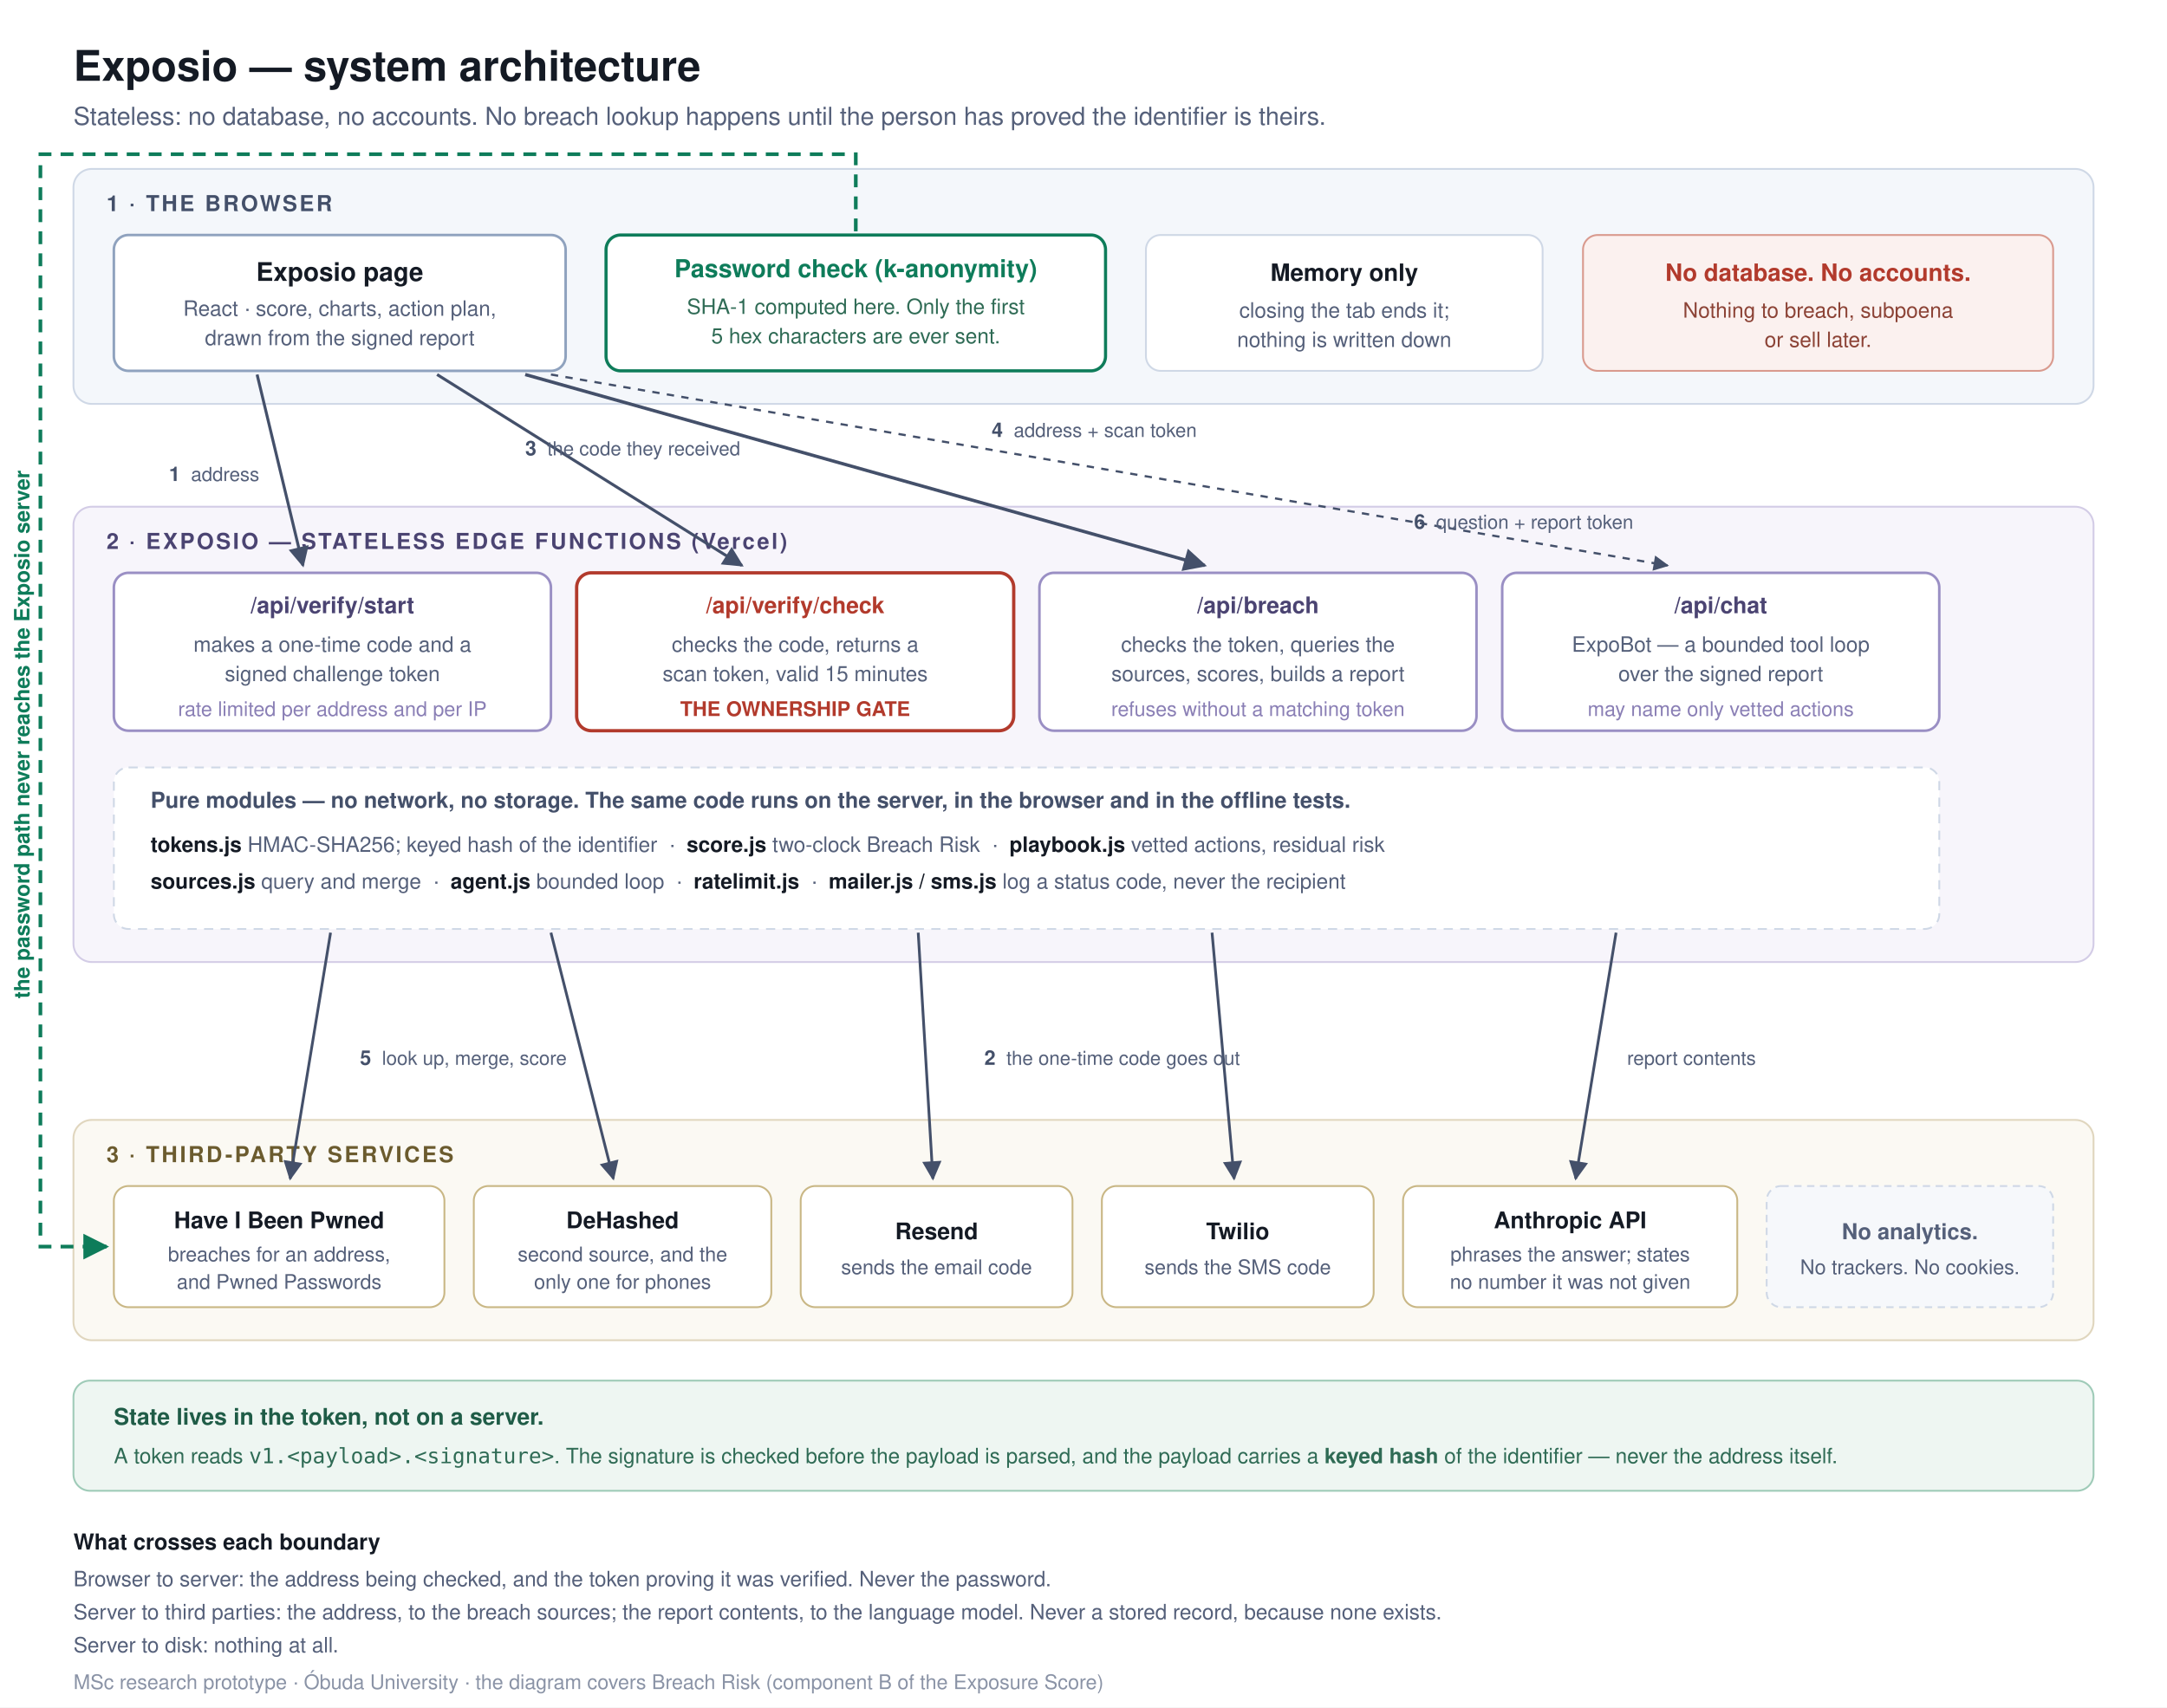
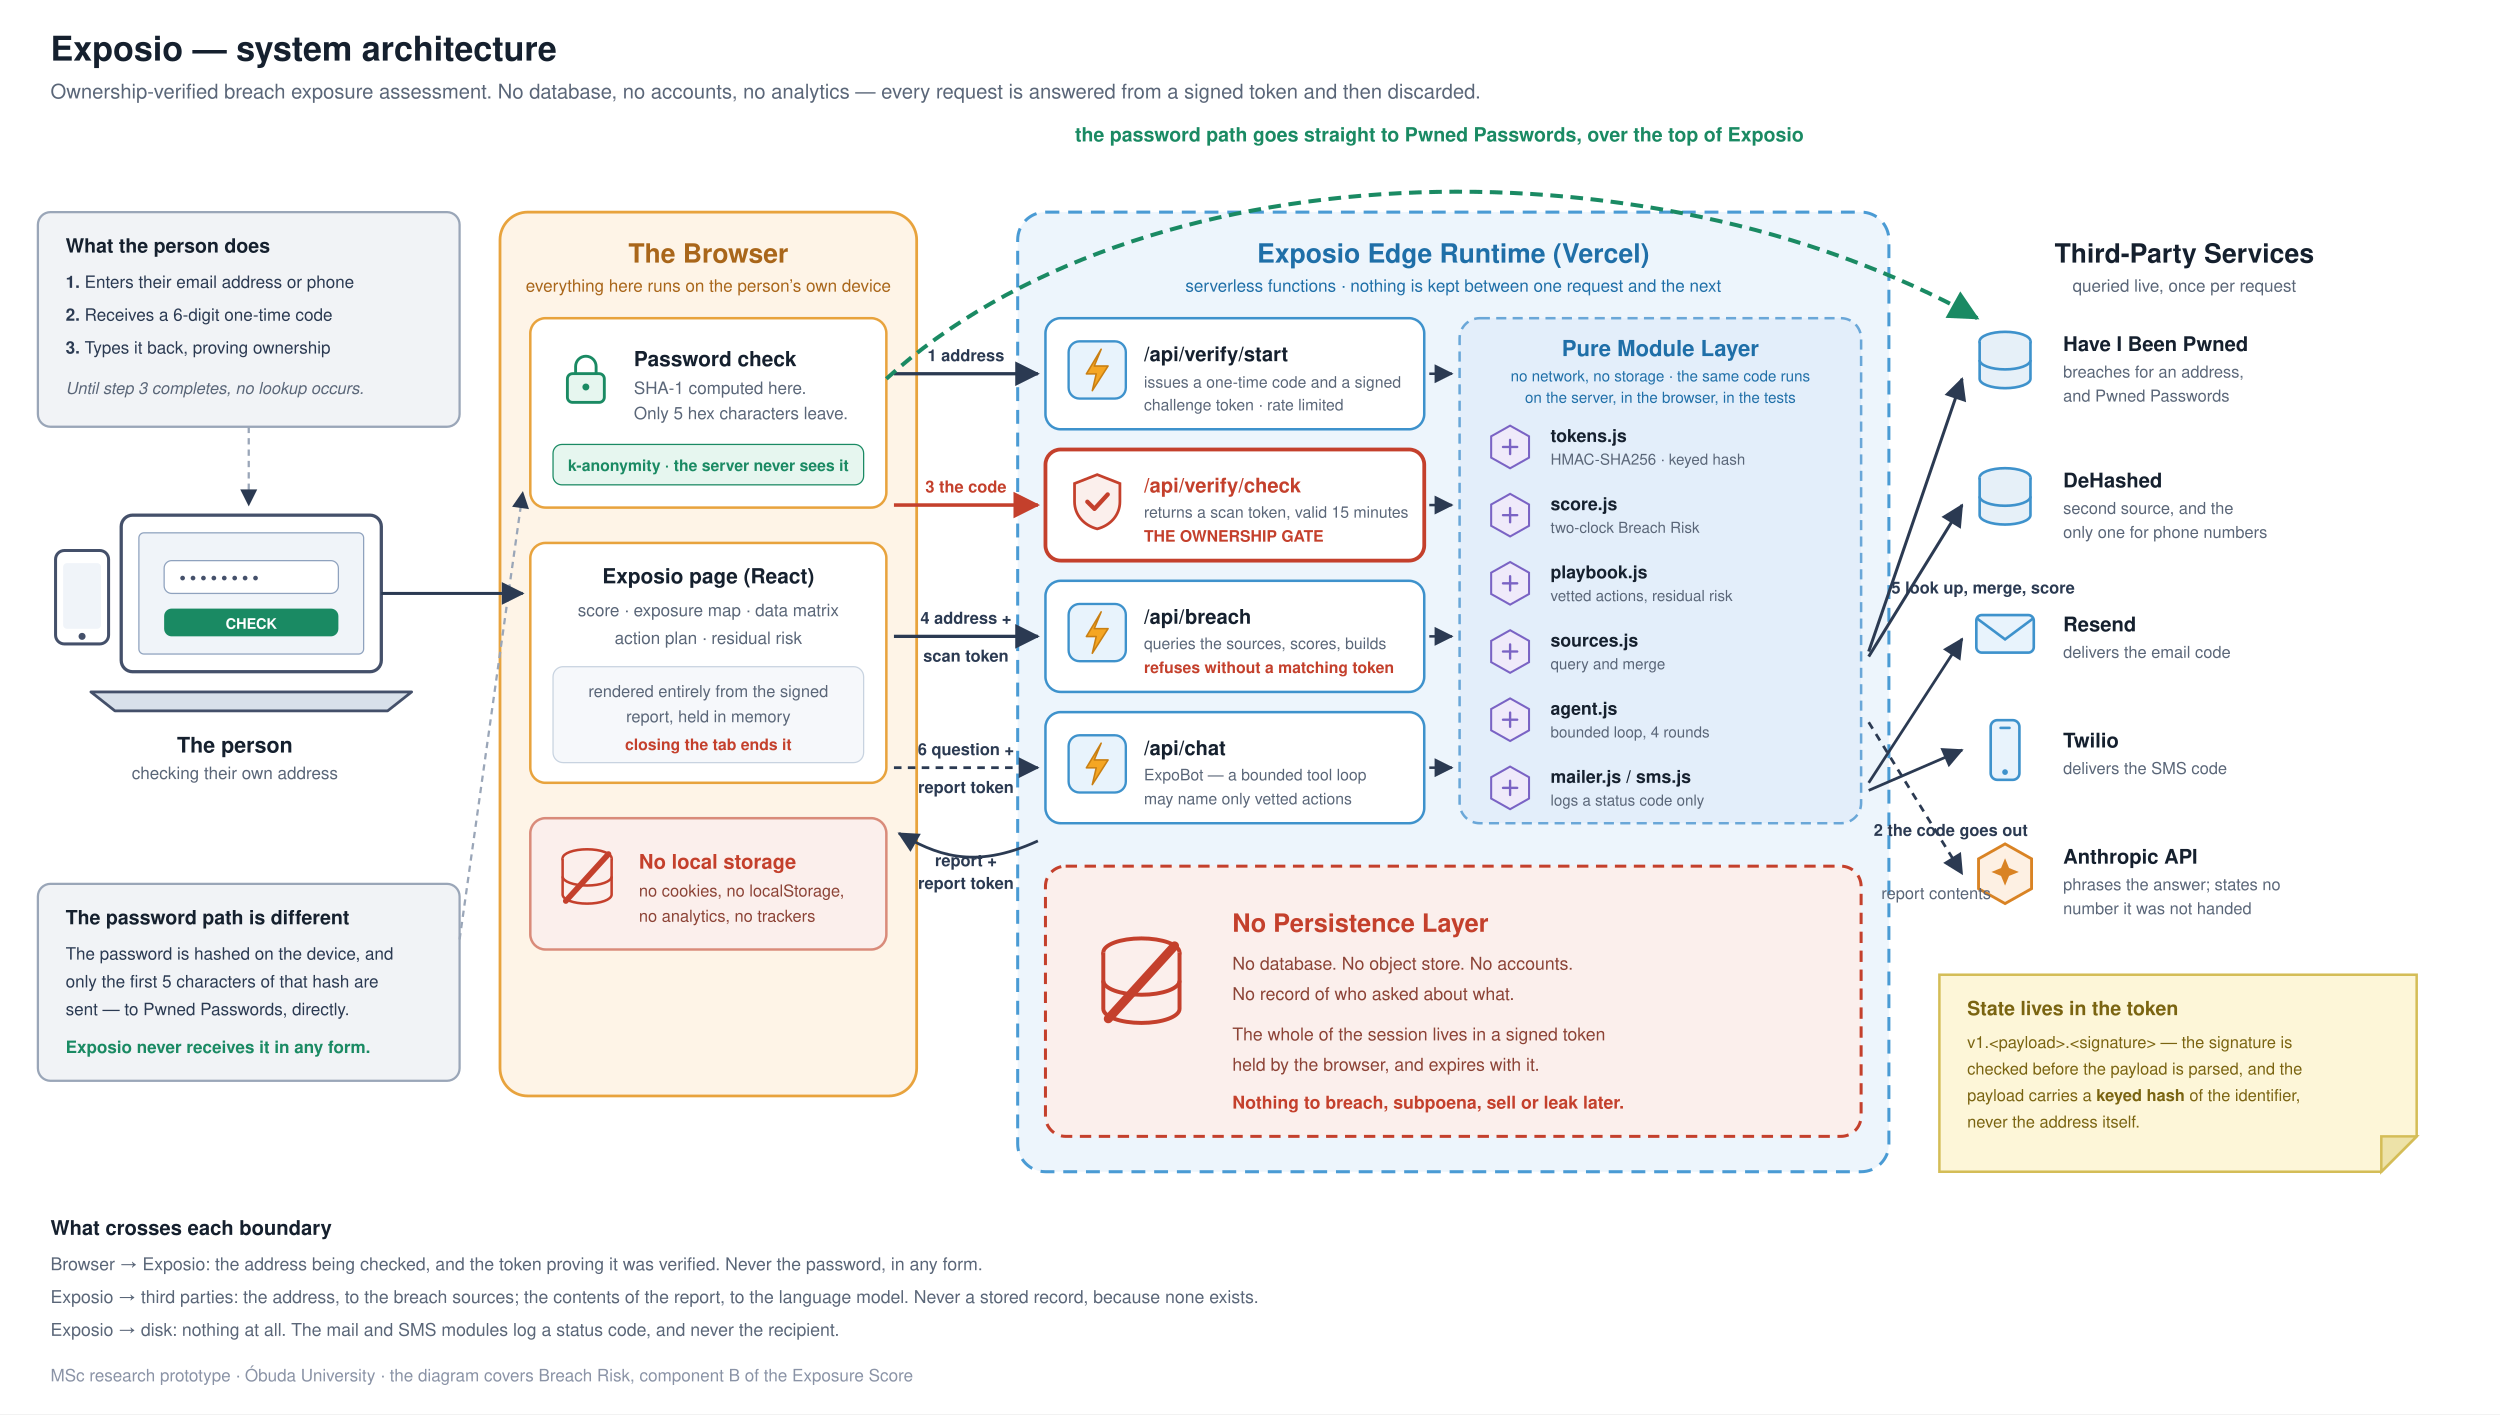
- <svg xmlns="http://www.w3.org/2000/svg" width="1180" height="930" viewBox="0 0 1180 930" font-family="Segoe UI, Helvetica, Arial, sans-serif">
+ <svg xmlns="http://www.w3.org/2000/svg" width="1980" height="1120" viewBox="0 0 1980 1120" font-family="Segoe UI, Helvetica, Arial, sans-serif">
  <defs>
-     <marker id="ar" viewBox="0 0 10 10" refX="9" refY="5" markerWidth="7" markerHeight="7" orient="auto-start-reverse">
-       <path d="M0 0 L10 5 L0 10 z" fill="#44506A" />
+     <marker id="a" viewBox="0 0 10 10" refX="9.2" refY="5" markerWidth="7.5" markerHeight="7.5" orient="auto-start-reverse">
+       <path d="M0 0 L10 5 L0 10 z" fill="#2B3A52" />
    </marker>
-     <marker id="arG" viewBox="0 0 10 10" refX="9" refY="5" markerWidth="7" markerHeight="7" orient="auto-start-reverse">
-       <path d="M0 0 L10 5 L0 10 z" fill="#0E7C5A" />
+     <marker id="ag" viewBox="0 0 10 10" refX="9.2" refY="5" markerWidth="7.5" markerHeight="7.5" orient="auto-start-reverse">
+       <path d="M0 0 L10 5 L0 10 z" fill="#1A8A63" />
    </marker>
+     <marker id="ar" viewBox="0 0 10 10" refX="9.2" refY="5" markerWidth="7.5" markerHeight="7.5" orient="auto-start-reverse">
+       <path d="M0 0 L10 5 L0 10 z" fill="#C4402C" />
+     </marker>
+     <symbol id="fn" viewBox="0 0 64 64">
+       <rect x="3" y="3" width="58" height="58" rx="11" fill="#E8F3FC" stroke="#3E92CC" stroke-width="2.4" />
+       <path d="M36 11 L21 36 h10 l-4 17 16-25 H29 z" fill="#F5A623" stroke="#C97F12" stroke-width="1.6" stroke-linejoin="round" />
+     </symbol>
+     <symbol id="mod" viewBox="0 0 64 64">
+       <path d="M32 5 L56 18.5 v27 L32 59 L8 45.5 v-27 z" fill="#EFEAFA" stroke="#7A63C4" stroke-width="2.6" />
+       <path d="M23 32 h18 M32 23 v18" stroke="#7A63C4" stroke-width="3" stroke-linecap="round" />
+     </symbol>
+     <symbol id="db" viewBox="0 0 64 64">
+       <ellipse cx="32" cy="14" rx="23" ry="8.5" fill="#E6F0F8" stroke="#3E92CC" stroke-width="2.4" />
+       <path d="M9 14 v34 c0 4.7 10.3 8.5 23 8.5 s23-3.8 23-8.5 V14" fill="#E6F0F8" stroke="#3E92CC" stroke-width="2.4" />
+       <path d="M9 31 c0 4.7 10.3 8.5 23 8.5 s23-3.8 23-8.5" fill="none" stroke="#3E92CC" stroke-width="2.4" />
+     </symbol>
+     <symbol id="nodb" viewBox="0 0 64 64">
+       <ellipse cx="32" cy="14" rx="23" ry="8.5" fill="#FBEFEC" stroke="#C4402C" stroke-width="2.4" />
+       <path d="M9 14 v34 c0 4.7 10.3 8.5 23 8.5 s23-3.8 23-8.5 V14" fill="#FBEFEC" stroke="#C4402C" stroke-width="2.4" />
+       <path d="M9 31 c0 4.7 10.3 8.5 23 8.5 s23-3.8 23-8.5" fill="none" stroke="#C4402C" stroke-width="2.4" />
+       <path d="M12 54 L52 10" stroke="#C4402C" stroke-width="5.4" stroke-linecap="round" />
+     </symbol>
+     <symbol id="mail" viewBox="0 0 64 64">
+       <rect x="6" y="15" width="52" height="34" rx="5" fill="#E8F3FC" stroke="#3E92CC" stroke-width="2.4" />
+       <path d="M6.5 18 L32 37 L57.5 18" fill="none" stroke="#3E92CC" stroke-width="2.4" />
+     </symbol>
+     <symbol id="sms" viewBox="0 0 64 64">
+       <rect x="19" y="5" width="26" height="54" rx="6" fill="#E8F3FC" stroke="#3E92CC" stroke-width="2.4" />
+       <path d="M28 12 h8" stroke="#3E92CC" stroke-width="2.4" stroke-linecap="round" />
+       <circle cx="32" cy="52" r="2.6" fill="#3E92CC" />
+     </symbol>
+     <symbol id="ai" viewBox="0 0 64 64">
+       <path d="M32 5 L56 18.5 v27 L32 59 L8 45.5 v-27 z" fill="#FDF0E3" stroke="#D98324" stroke-width="2.6" />
+       <path d="M32 18 l3.6 8.8 8.8 3.6 -8.8 3.6 -3.6 8.8 -3.6 -8.8 -8.8 -3.6 8.8 -3.6 z" fill="#D98324" />
+     </symbol>
+     <symbol id="lock" viewBox="0 0 64 64">
+       <rect x="14" y="27" width="36" height="28" rx="5" fill="#E6F6EF" stroke="#1A8A63" stroke-width="2.8" />
+       <path d="M22 27 v-7 a10 10 0 0 1 20 0 v7" fill="none" stroke="#1A8A63" stroke-width="2.8" />
+       <circle cx="32" cy="40" r="3.4" fill="#1A8A63" />
+     </symbol>
+     <symbol id="gate" viewBox="0 0 64 64">
+       <path d="M32 5 L55 14 v18.5 C55 46 45.3 56.6 32 60 18.7 56.6 9 46 9 32.5 V14 z" fill="#FBEFEC" stroke="#C4402C" stroke-width="2.8" />
+       <path d="M22 32.5 l7.2 7.2 13.4 -14.6" fill="none" stroke="#C4402C" stroke-width="4.4" stroke-linecap="round" stroke-linejoin="round" />
+     </symbol>
  </defs>
-   <rect width="1180" height="930" fill="#FFFFFF" />
-   <text x="40" y="44" font-size="23" font-weight="700" fill="#141A24">Exposio — system architecture</text>
-   <text x="40" y="68" font-size="13.5" fill="#55607A">Stateless: no database, no accounts. No breach lookup happens until the person has proved the identifier is theirs.</text>
-   <rect x="40" y="92" width="1100" height="128" rx="10" fill="#F4F7FB" stroke="#CFD8E6" />
-   <text x="58" y="115" font-size="12" font-weight="700" fill="#44506A" letter-spacing="1.2">1 · THE BROWSER</text>
-   <rect x="62" y="128" width="246" height="74" rx="8" fill="#FFFFFF" stroke="#8FA2BE" stroke-width="1.4" />
-   <text x="185" y="153" font-size="14" font-weight="650" fill="#141A24" text-anchor="middle">Exposio page</text>
-   <text x="185" y="172" font-size="11.5" fill="#55607A" text-anchor="middle">React · score, charts, action plan,</text>
-   <text x="185" y="188" font-size="11.5" fill="#55607A" text-anchor="middle">drawn from the signed report</text>
-   <rect x="330" y="128" width="272" height="74" rx="8" fill="#FFFFFF" stroke="#0E7C5A" stroke-width="1.7" />
-   <text x="466" y="151" font-size="13.5" font-weight="650" fill="#0E7C5A" text-anchor="middle">Password check (k-anonymity)</text>
-   <text x="466" y="171" font-size="11.5" fill="#2F6B55" text-anchor="middle">SHA-1 computed here. Only the first</text>
-   <text x="466" y="187" font-size="11.5" fill="#2F6B55" text-anchor="middle">5 hex characters are ever sent.</text>
-   <rect x="624" y="128" width="216" height="74" rx="8" fill="#FFFFFF" stroke="#CFD8E6" />
-   <text x="732" y="153" font-size="13" font-weight="650" fill="#141A24" text-anchor="middle">Memory only</text>
-   <text x="732" y="173" font-size="11.5" fill="#55607A" text-anchor="middle">closing the tab ends it;</text>
-   <text x="732" y="189" font-size="11.5" fill="#55607A" text-anchor="middle">nothing is written down</text>
-   <rect x="862" y="128" width="256" height="74" rx="8" fill="#FBF1EF" stroke="#D99A8E" />
-   <text x="990" y="153" font-size="13" font-weight="650" fill="#B23A2C" text-anchor="middle">No database. No accounts.</text>
-   <text x="990" y="173" font-size="11.5" fill="#8C4336" text-anchor="middle">Nothing to breach, subpoena</text>
-   <text x="990" y="189" font-size="11.5" fill="#8C4336" text-anchor="middle">or sell later.</text>
-   <rect x="40" y="276" width="1100" height="248" rx="10" fill="#F7F5FB" stroke="#D3CCE6" />
-   <text x="58" y="299" font-size="12" font-weight="700" fill="#4B4472" letter-spacing="1.2">2 · EXPOSIO — STATELESS EDGE FUNCTIONS (Vercel)</text>
-   <rect x="62" y="312" width="238" height="86" rx="8" fill="#FFFFFF" stroke="#9A8FC4" stroke-width="1.4" />
-   <text x="181" y="334" font-size="12.5" font-weight="700" fill="#4B4472" text-anchor="middle">/api/verify/start</text>
-   <text x="181" y="355" font-size="11.5" fill="#55607A" text-anchor="middle">makes a one-time code and a</text>
-   <text x="181" y="371" font-size="11.5" fill="#55607A" text-anchor="middle">signed challenge token</text>
-   <text x="181" y="390" font-size="11" fill="#8A7FB5" text-anchor="middle">rate limited per address and per IP</text>
-   <rect x="314" y="312" width="238" height="86" rx="8" fill="#FFFFFF" stroke="#B23A2C" stroke-width="1.8" />
-   <text x="433" y="334" font-size="12.5" font-weight="700" fill="#B23A2C" text-anchor="middle">/api/verify/check</text>
-   <text x="433" y="355" font-size="11.5" fill="#55607A" text-anchor="middle">checks the code, returns a</text>
-   <text x="433" y="371" font-size="11.5" fill="#55607A" text-anchor="middle">scan token, valid 15 minutes</text>
-   <text x="433" y="390" font-size="11" font-weight="700" fill="#B23A2C" text-anchor="middle">THE OWNERSHIP GATE</text>
-   <rect x="566" y="312" width="238" height="86" rx="8" fill="#FFFFFF" stroke="#9A8FC4" stroke-width="1.4" />
-   <text x="685" y="334" font-size="12.5" font-weight="700" fill="#4B4472" text-anchor="middle">/api/breach</text>
-   <text x="685" y="355" font-size="11.5" fill="#55607A" text-anchor="middle">checks the token, queries the</text>
-   <text x="685" y="371" font-size="11.5" fill="#55607A" text-anchor="middle">sources, scores, builds a report</text>
-   <text x="685" y="390" font-size="11" fill="#8A7FB5" text-anchor="middle">refuses without a matching token</text>
-   <rect x="818" y="312" width="238" height="86" rx="8" fill="#FFFFFF" stroke="#9A8FC4" stroke-width="1.4" />
-   <text x="937" y="334" font-size="12.5" font-weight="700" fill="#4B4472" text-anchor="middle">/api/chat</text>
-   <text x="937" y="355" font-size="11.5" fill="#55607A" text-anchor="middle">ExpoBot — a bounded tool loop</text>
-   <text x="937" y="371" font-size="11.5" fill="#55607A" text-anchor="middle">over the signed report</text>
-   <text x="937" y="390" font-size="11" fill="#8A7FB5" text-anchor="middle">may name only vetted actions</text>
-   <rect x="62" y="418" width="994" height="88" rx="8" fill="#FFFFFF" stroke="#CFD8E6" stroke-dasharray="5 4" />
-   <text x="82" y="440" font-size="12" font-weight="700" fill="#44506A">Pure modules — no network, no storage. The same code runs on the server, in the browser and in the offline tests.</text>
-   <text x="82" y="464" font-size="11.5" fill="#55607A">
-     <tspan font-weight="650" fill="#141A24">tokens.js</tspan> HMAC-SHA256; keyed hash of the identifier  ·  <tspan font-weight="650" fill="#141A24">score.js</tspan> two-clock Breach Risk  ·  <tspan font-weight="650" fill="#141A24">playbook.js</tspan> vetted actions, residual risk</text>
-   <text x="82" y="484" font-size="11.5" fill="#55607A">
-     <tspan font-weight="650" fill="#141A24">sources.js</tspan> query and merge  ·  <tspan font-weight="650" fill="#141A24">agent.js</tspan> bounded loop  ·  <tspan font-weight="650" fill="#141A24">ratelimit.js</tspan>  ·  <tspan font-weight="650" fill="#141A24">mailer.js / sms.js</tspan> log a status code, never the recipient</text>
-   <rect x="40" y="610" width="1100" height="120" rx="10" fill="#FBF9F3" stroke="#E0D6BE" />
-   <text x="58" y="633" font-size="12" font-weight="700" fill="#6B5B2E" letter-spacing="1.2">3 · THIRD-PARTY SERVICES</text>
-   <rect x="62" y="646" width="180" height="66" rx="8" fill="#FFFFFF" stroke="#C9B785" />
-   <text x="152" y="669" font-size="12.5" font-weight="650" fill="#141A24" text-anchor="middle">Have I Been Pwned</text>
-   <text x="152" y="687" font-size="11" fill="#55607A" text-anchor="middle">breaches for an address,</text>
-   <text x="152" y="702" font-size="11" fill="#55607A" text-anchor="middle">and Pwned Passwords</text>
-   <rect x="258" y="646" width="162" height="66" rx="8" fill="#FFFFFF" stroke="#C9B785" />
-   <text x="339" y="669" font-size="12.5" font-weight="650" fill="#141A24" text-anchor="middle">DeHashed</text>
-   <text x="339" y="687" font-size="11" fill="#55607A" text-anchor="middle">second source, and the</text>
-   <text x="339" y="702" font-size="11" fill="#55607A" text-anchor="middle">only one for phones</text>
-   <rect x="436" y="646" width="148" height="66" rx="8" fill="#FFFFFF" stroke="#C9B785" />
-   <text x="510" y="675" font-size="12.5" font-weight="650" fill="#141A24" text-anchor="middle">Resend</text>
-   <text x="510" y="694" font-size="11" fill="#55607A" text-anchor="middle">sends the email code</text>
-   <rect x="600" y="646" width="148" height="66" rx="8" fill="#FFFFFF" stroke="#C9B785" />
-   <text x="674" y="675" font-size="12.5" font-weight="650" fill="#141A24" text-anchor="middle">Twilio</text>
-   <text x="674" y="694" font-size="11" fill="#55607A" text-anchor="middle">sends the SMS code</text>
-   <rect x="764" y="646" width="182" height="66" rx="8" fill="#FFFFFF" stroke="#C9B785" />
-   <text x="855" y="669" font-size="12.5" font-weight="650" fill="#141A24" text-anchor="middle">Anthropic API</text>
-   <text x="855" y="687" font-size="11" fill="#55607A" text-anchor="middle">phrases the answer; states</text>
-   <text x="855" y="702" font-size="11" fill="#55607A" text-anchor="middle">no number it was not given</text>
-   <rect x="962" y="646" width="156" height="66" rx="8" fill="#F6F8FB" stroke="#CFD8E6" stroke-dasharray="4 3" />
-   <text x="1040" y="675" font-size="12" font-weight="650" fill="#55607A" text-anchor="middle">No analytics.</text>
-   <text x="1040" y="694" font-size="11" fill="#55607A" text-anchor="middle">No trackers. No cookies.</text>
-   <path d="M140 204 L165 308" stroke="#44506A" stroke-width="1.6" fill="none" marker-end="url(#ar)" />
-   <text x="92" y="262" font-size="11" font-weight="700" fill="#44506A">1</text>
-   <text x="104" y="262" font-size="10.5" fill="#55607A">address</text>
-   <path d="M238 204 L404 308" stroke="#44506A" stroke-width="1.6" fill="none" marker-end="url(#ar)" />
-   <text x="286" y="248" font-size="11" font-weight="700" fill="#44506A">3</text>
-   <text x="298" y="248" font-size="10.5" fill="#55607A">the code they received</text>
-   <path d="M286 204 L656 308" stroke="#44506A" stroke-width="1.8" fill="none" marker-end="url(#ar)" />
-   <text x="540" y="238" font-size="11" font-weight="700" fill="#44506A">4</text>
-   <text x="552" y="238" font-size="10.5" fill="#55607A">address + scan token</text>
-   <path d="M300 204 L908 308" stroke="#44506A" stroke-width="1.2" fill="none" marker-end="url(#ar)" stroke-dasharray="4 4" />
-   <text x="770" y="288" font-size="11" font-weight="700" fill="#44506A">6</text>
-   <text x="782" y="288" font-size="10.5" fill="#55607A">question + report token</text>
-   <path d="M180 508 L158 642" stroke="#44506A" stroke-width="1.5" fill="none" marker-end="url(#ar)" />
-   <path d="M300 508 L334 642" stroke="#44506A" stroke-width="1.5" fill="none" marker-end="url(#ar)" />
-   <text x="196" y="580" font-size="11" font-weight="700" fill="#44506A">5</text>
-   <text x="208" y="580" font-size="10.5" fill="#55607A">look up, merge, score</text>
-   <path d="M500 508 L508 642" stroke="#44506A" stroke-width="1.5" fill="none" marker-end="url(#ar)" />
-   <path d="M660 508 L672 642" stroke="#44506A" stroke-width="1.5" fill="none" marker-end="url(#ar)" />
-   <text x="536" y="580" font-size="11" font-weight="700" fill="#44506A">2</text>
-   <text x="548" y="580" font-size="10.5" fill="#55607A">the one-time code goes out</text>
-   <path d="M880 508 L858 642" stroke="#44506A" stroke-width="1.5" fill="none" marker-end="url(#ar)" />
-   <text x="886" y="580" font-size="10.5" fill="#55607A">report contents</text>
-   <path d="M466 126 L466 84 L22 84 L22 679 L58 679" stroke="#0E7C5A" stroke-width="2" fill="none" stroke-dasharray="7 5" marker-end="url(#arG)" />
-   <text x="16" y="400" font-size="11.5" font-weight="700" fill="#0E7C5A" transform="rotate(-90 16 400)" text-anchor="middle">the password path never reaches the Exposio server</text>
-   <rect x="40" y="752" width="1100" height="60" rx="9" fill="#EEF6F2" stroke="#9FCBB8" />
-   <text x="62" y="776" font-size="12.5" font-weight="700" fill="#1F5C47">State lives in the token, not on a server.</text>
-   <text x="62" y="797" font-size="11.5" fill="#2F6B55">A token reads <tspan font-family="Consolas, monospace">v1.&lt;payload&gt;.&lt;signature&gt;</tspan>. The signature is checked before the payload is parsed, and the payload carries a <tspan font-weight="650">keyed hash</tspan> of the identifier — never the address itself.</text>
-   <text x="40" y="844" font-size="12" font-weight="700" fill="#141A24">What crosses each boundary</text>
-   <text x="40" y="864" font-size="11.5" fill="#55607A">Browser to server: the address being checked, and the token proving it was verified. Never the password.</text>
-   <text x="40" y="882" font-size="11.5" fill="#55607A">Server to third parties: the address, to the breach sources; the report contents, to the language model. Never a stored record, because none exists.</text>
-   <text x="40" y="900" font-size="11.5" fill="#55607A">Server to disk: nothing at all.</text>
-   <text x="40" y="920" font-size="11" fill="#8A93A6">MSc research prototype · Óbuda University · the diagram covers Breach Risk (component B of the Exposure Score)</text>
+   <rect width="1980" height="1120" fill="#FFFFFF" />
+   <text x="40" y="48" font-size="27" font-weight="700" fill="#15202E">Exposio — system architecture</text>
+   <text x="40" y="78" font-size="16" fill="#5A6678">Ownership-verified breach exposure assessment. No database, no accounts, no analytics — every request is answered from a signed token and then discarded.</text>
+   <rect x="396" y="168" width="330" height="700" rx="22" fill="#FEF4E7" stroke="#E8A33D" stroke-width="2.2" />
+   <text x="561" y="208" font-size="21" font-weight="700" fill="#A9661A" text-anchor="middle">The Browser</text>
+   <text x="561" y="231" font-size="13.5" fill="#A9661A" text-anchor="middle">everything here runs on the person’s own device</text>
+   <rect x="420" y="252" width="282" height="150" rx="12" fill="#FFFFFF" stroke="#E8A33D" stroke-width="2" />
+   <use href="#lock" x="438" y="274" width="52" height="52" />
+   <text x="502" y="290" font-size="16.5" font-weight="700" fill="#15202E">Password check</text>
+   <text x="502" y="312" font-size="13.5" fill="#5A6678">SHA-1 computed here.</text>
+   <text x="502" y="332" font-size="13.5" fill="#5A6678">Only 5 hex characters leave.</text>
+   <rect x="438" y="352" width="246" height="32" rx="7" fill="#E6F6EF" stroke="#1A8A63" />
+   <text x="561" y="373" font-size="12.5" font-weight="650" fill="#1A8A63" text-anchor="middle">k-anonymity · the server never sees it</text>
+   <rect x="420" y="430" width="282" height="190" rx="12" fill="#FFFFFF" stroke="#E8A33D" stroke-width="2" />
+   <text x="561" y="462" font-size="16.5" font-weight="700" fill="#15202E" text-anchor="middle">Exposio page (React)</text>
+   <text x="561" y="488" font-size="13.5" fill="#5A6678" text-anchor="middle">score · exposure map · data matrix</text>
+   <text x="561" y="510" font-size="13.5" fill="#5A6678" text-anchor="middle">action plan · residual risk</text>
+   <rect x="438" y="528" width="246" height="76" rx="8" fill="#F6F8FB" stroke="#C8D3E0" />
+   <text x="561" y="552" font-size="13" fill="#5A6678" text-anchor="middle">rendered entirely from the signed</text>
+   <text x="561" y="572" font-size="13" fill="#5A6678" text-anchor="middle">report, held in memory</text>
+   <text x="561" y="594" font-size="12.5" font-weight="700" fill="#C4402C" text-anchor="middle">closing the tab ends it</text>
+   <rect x="420" y="648" width="282" height="104" rx="12" fill="#FBEFEC" stroke="#D98B7A" stroke-width="2" />
+   <use href="#nodb" x="438" y="668" width="54" height="54" />
+   <text x="506" y="688" font-size="16" font-weight="700" fill="#C4402C">No local storage</text>
+   <text x="506" y="710" font-size="13" fill="#8C4336">no cookies, no localStorage,</text>
+   <text x="506" y="730" font-size="13" fill="#8C4336">no analytics, no trackers</text>
+   <rect x="806" y="168" width="690" height="760" rx="22" fill="#EDF5FC" stroke="#4A9BD4" stroke-width="2.4" stroke-dasharray="11 7" />
+   <text x="1151" y="208" font-size="21" font-weight="700" fill="#1F6FA8" text-anchor="middle">Exposio Edge Runtime (Vercel)</text>
+   <text x="1151" y="231" font-size="13.5" fill="#1F6FA8" text-anchor="middle">serverless functions · nothing is kept between one request and the next</text>
+   <rect x="828" y="252" width="300" height="88" rx="12" fill="#FFFFFF" stroke="#3E92CC" stroke-width="2" />
+   <use href="#fn" x="844" y="268" width="50" height="50" />
+   <text x="906" y="286" font-size="16" font-weight="700" fill="#15202E">/api/verify/start</text>
+   <text x="906" y="307" font-size="12.5" fill="#5A6678">issues a one-time code and a signed</text>
+   <text x="906" y="325" font-size="12.5" fill="#5A6678">challenge token · rate limited</text>
+   <rect x="828" y="356" width="300" height="88" rx="12" fill="#FFFFFF" stroke="#C4402C" stroke-width="3" />
+   <use href="#gate" x="844" y="372" width="50" height="50" />
+   <text x="906" y="390" font-size="16" font-weight="700" fill="#C4402C">/api/verify/check</text>
+   <text x="906" y="410" font-size="12.5" fill="#5A6678">returns a scan token, valid 15 minutes</text>
+   <text x="906" y="429" font-size="12.5" font-weight="700" fill="#C4402C">THE OWNERSHIP GATE</text>
+   <rect x="828" y="460" width="300" height="88" rx="12" fill="#FFFFFF" stroke="#3E92CC" stroke-width="2" />
+   <use href="#fn" x="844" y="476" width="50" height="50" />
+   <text x="906" y="494" font-size="16" font-weight="700" fill="#15202E">/api/breach</text>
+   <text x="906" y="514" font-size="12.5" fill="#5A6678">queries the sources, scores, builds</text>
+   <text x="906" y="533" font-size="12.5" font-weight="700" fill="#C4402C">refuses without a matching token</text>
+   <rect x="828" y="564" width="300" height="88" rx="12" fill="#FFFFFF" stroke="#3E92CC" stroke-width="2" />
+   <use href="#fn" x="844" y="580" width="50" height="50" />
+   <text x="906" y="598" font-size="16" font-weight="700" fill="#15202E">/api/chat</text>
+   <text x="906" y="618" font-size="12.5" fill="#5A6678">ExpoBot — a bounded tool loop</text>
+   <text x="906" y="637" font-size="12.5" fill="#5A6678">may name only vetted actions</text>
+   <rect x="1156" y="252" width="318" height="400" rx="16" fill="#E3EEFA" stroke="#6AA7D8" stroke-width="2" stroke-dasharray="8 5" />
+   <text x="1315" y="282" font-size="17.5" font-weight="700" fill="#1F6FA8" text-anchor="middle">Pure Module Layer</text>
+   <text x="1315" y="302" font-size="12" fill="#1F6FA8" text-anchor="middle">no network, no storage · the same code runs</text>
+   <text x="1315" y="319" font-size="12" fill="#1F6FA8" text-anchor="middle">on the server, in the browser, in the tests</text>
+   <use href="#mod" x="1176" y="334" width="40" height="40" />
+   <text x="1228" y="350" font-size="14" font-weight="700" fill="#15202E">tokens.js</text>
+   <text x="1228" y="368" font-size="12" fill="#5A6678">HMAC-SHA256 · keyed hash</text>
+   <use href="#mod" x="1176" y="388" width="40" height="40" />
+   <text x="1228" y="404" font-size="14" font-weight="700" fill="#15202E">score.js</text>
+   <text x="1228" y="422" font-size="12" fill="#5A6678">two-clock Breach Risk</text>
+   <use href="#mod" x="1176" y="442" width="40" height="40" />
+   <text x="1228" y="458" font-size="14" font-weight="700" fill="#15202E">playbook.js</text>
+   <text x="1228" y="476" font-size="12" fill="#5A6678">vetted actions, residual risk</text>
+   <use href="#mod" x="1176" y="496" width="40" height="40" />
+   <text x="1228" y="512" font-size="14" font-weight="700" fill="#15202E">sources.js</text>
+   <text x="1228" y="530" font-size="12" fill="#5A6678">query and merge</text>
+   <use href="#mod" x="1176" y="550" width="40" height="40" />
+   <text x="1228" y="566" font-size="14" font-weight="700" fill="#15202E">agent.js</text>
+   <text x="1228" y="584" font-size="12" fill="#5A6678">bounded loop, 4 rounds</text>
+   <use href="#mod" x="1176" y="604" width="40" height="40" />
+   <text x="1228" y="620" font-size="14" font-weight="700" fill="#15202E">mailer.js / sms.js</text>
+   <text x="1228" y="638" font-size="12" fill="#5A6678">logs a status code only</text>
+   <rect x="828" y="686" width="646" height="214" rx="16" fill="#FBEFEC" stroke="#C4402C" stroke-width="2.4" stroke-dasharray="9 6" />
+   <use href="#nodb" x="862" y="736" width="84" height="84" />
+   <text x="976" y="738" font-size="20" font-weight="700" fill="#C4402C">No Persistence Layer</text>
+   <text x="976" y="768" font-size="14" fill="#8C4336">No database. No object store. No accounts.</text>
+   <text x="976" y="792" font-size="14" fill="#8C4336">No record of who asked about what.</text>
+   <text x="976" y="824" font-size="14" fill="#8C4336">The whole of the session lives in a signed token</text>
+   <text x="976" y="848" font-size="14" fill="#8C4336">held by the browser, and expires with it.</text>
+   <text x="976" y="878" font-size="14" font-weight="700" fill="#C4402C">Nothing to breach, subpoena, sell or leak later.</text>
+   <text x="1730" y="208" font-size="21" font-weight="700" fill="#15202E" text-anchor="middle">Third-Party Services</text>
+   <text x="1730" y="231" font-size="13.5" fill="#5A6678" text-anchor="middle">queried live, once per request</text>
+   <use href="#db" x="1560" y="258" width="56" height="56" />
+   <text x="1634" y="278" font-size="16" font-weight="700" fill="#15202E">Have I Been Pwned</text>
+   <text x="1634" y="299" font-size="13" fill="#5A6678">breaches for an address,</text>
+   <text x="1634" y="318" font-size="13" fill="#5A6678">and Pwned Passwords</text>
+   <use href="#db" x="1560" y="366" width="56" height="56" />
+   <text x="1634" y="386" font-size="16" font-weight="700" fill="#15202E">DeHashed</text>
+   <text x="1634" y="407" font-size="13" fill="#5A6678">second source, and the</text>
+   <text x="1634" y="426" font-size="13" fill="#5A6678">only one for phone numbers</text>
+   <use href="#mail" x="1560" y="474" width="56" height="56" />
+   <text x="1634" y="500" font-size="16" font-weight="700" fill="#15202E">Resend</text>
+   <text x="1634" y="521" font-size="13" fill="#5A6678">delivers the email code</text>
+   <use href="#sms" x="1560" y="566" width="56" height="56" />
+   <text x="1634" y="592" font-size="16" font-weight="700" fill="#15202E">Twilio</text>
+   <text x="1634" y="613" font-size="13" fill="#5A6678">delivers the SMS code</text>
+   <use href="#ai" x="1560" y="664" width="56" height="56" />
+   <text x="1634" y="684" font-size="16" font-weight="700" fill="#15202E">Anthropic API</text>
+   <text x="1634" y="705" font-size="13" fill="#5A6678">phrases the answer; states no</text>
+   <text x="1634" y="724" font-size="13" fill="#5A6678">number it was not handed</text>
+   <rect x="96" y="408" width="206" height="124" rx="9" fill="#FFFFFF" stroke="#44506A" stroke-width="2.6" />
+   <rect x="110" y="422" width="178" height="96" rx="4" fill="#F0F4F9" stroke="#8FA2BE" />
+   <rect x="130" y="444" width="138" height="26" rx="6" fill="#FFFFFF" stroke="#8FA2BE" />
+   <text x="142" y="463" font-size="15" fill="#44506A" letter-spacing="3">••••••••</text>
+   <rect x="130" y="482" width="138" height="22" rx="6" fill="#1A8A63" />
+   <text x="199" y="498" font-size="11.5" font-weight="700" fill="#FFFFFF" text-anchor="middle">CHECK</text>
+   <path d="M72 548 h254 l-19 15 H91 z" fill="#D8E0EA" stroke="#44506A" stroke-width="2.2" stroke-linejoin="round" />
+   <rect x="44" y="436" width="42" height="74" rx="7" fill="#FFFFFF" stroke="#44506A" stroke-width="2.4" />
+   <rect x="50" y="446" width="30" height="52" rx="3" fill="#F0F4F9" />
+   <circle cx="65" cy="504" r="2.8" fill="#44506A" />
+   <text x="186" y="596" font-size="17" font-weight="700" fill="#15202E" text-anchor="middle">The person</text>
+   <text x="186" y="617" font-size="13.5" fill="#5A6678" text-anchor="middle">checking their own address</text>
+   <rect x="30" y="168" width="334" height="170" rx="10" fill="#F1F3F6" stroke="#9AA6B8" stroke-width="1.8" />
+   <text x="52" y="200" font-size="15.5" font-weight="700" fill="#15202E">What the person does</text>
+   <text x="52" y="228" font-size="13.5" fill="#2B3A52">
+     <tspan font-weight="700">1.</tspan>  Enters their email address or phone</text>
+   <text x="52" y="254" font-size="13.5" fill="#2B3A52">
+     <tspan font-weight="700">2.</tspan>  Receives a 6-digit one-time code</text>
+   <text x="52" y="280" font-size="13.5" fill="#2B3A52">
+     <tspan font-weight="700">3.</tspan>  Types it back, proving ownership</text>
+   <text x="52" y="312" font-size="13" font-style="italic" fill="#5A6678">Until step 3 completes, no lookup occurs.</text>
+   <path d="M197 338 L197 400" stroke="#9AA6B8" stroke-width="1.8" stroke-dasharray="5 4" fill="none" marker-end="url(#a)" />
+   <rect x="30" y="700" width="334" height="156" rx="10" fill="#F1F3F6" stroke="#9AA6B8" stroke-width="1.8" />
+   <text x="52" y="732" font-size="15.5" font-weight="700" fill="#15202E">The password path is different</text>
+   <text x="52" y="760" font-size="13.5" fill="#2B3A52">The password is hashed on the device, and</text>
+   <text x="52" y="782" font-size="13.5" fill="#2B3A52">only the first 5 characters of that hash are</text>
+   <text x="52" y="804" font-size="13.5" fill="#2B3A52">sent — to Pwned Passwords, directly.</text>
+   <text x="52" y="834" font-size="13.5" font-weight="700" fill="#1A8A63">Exposio never receives it in any form.</text>
+   <path d="M364 744 L414 390" stroke="#9AA6B8" stroke-width="1.8" stroke-dasharray="5 4" fill="none" marker-end="url(#a)" />
+   <path d="M1536 772 h378 v128 l-28 28 h-350 z" fill="#FDF6D8" stroke="#D4BD57" stroke-width="2" />
+   <path d="M1914 900 h-28 v28 z" fill="#EDE2A8" stroke="#D4BD57" stroke-width="2" />
+   <text x="1558" y="804" font-size="15.5" font-weight="700" fill="#7A6411">State lives in the token</text>
+   <text x="1558" y="830" font-size="13" fill="#7A6411">v1.&lt;payload&gt;.&lt;signature&gt; — the signature is</text>
+   <text x="1558" y="851" font-size="13" fill="#7A6411">checked before the payload is parsed, and the</text>
+   <text x="1558" y="872" font-size="13" fill="#7A6411">payload carries a <tspan font-weight="700">keyed hash</tspan> of the identifier,</text>
+   <text x="1558" y="893" font-size="13" fill="#7A6411">never the address itself.</text>
+   <path d="M302 470 L414 470" stroke="#2B3A52" stroke-width="2.4" fill="none" marker-end="url(#a)" />
+   <path d="M708 296 L822 296" stroke="#2B3A52" stroke-width="2.6" fill="none" marker-end="url(#a)" />
+   <text x="765" y="286" font-size="13" font-weight="700" fill="#2B3A52" text-anchor="middle">1  address</text>
+   <path d="M708 400 L822 400" stroke="#C4402C" stroke-width="2.8" fill="none" marker-end="url(#ar)" />
+   <text x="765" y="390" font-size="13" font-weight="700" fill="#C4402C" text-anchor="middle">3  the code</text>
+   <path d="M708 504 L822 504" stroke="#2B3A52" stroke-width="2.6" fill="none" marker-end="url(#a)" />
+   <text x="765" y="494" font-size="13" font-weight="700" fill="#2B3A52" text-anchor="middle">4  address +</text>
+   <text x="765" y="524" font-size="13" font-weight="700" fill="#2B3A52" text-anchor="middle">scan token</text>
+   <path d="M708 608 L822 608" stroke="#2B3A52" stroke-width="2.2" fill="none" stroke-dasharray="6 5" marker-end="url(#a)" />
+   <text x="765" y="598" font-size="13" font-weight="700" fill="#2B3A52" text-anchor="middle">6  question +</text>
+   <text x="765" y="628" font-size="13" font-weight="700" fill="#2B3A52" text-anchor="middle">report token</text>
+   <path d="M1132 296 L1150 296" stroke="#2B3A52" stroke-width="2" fill="none" marker-end="url(#a)" />
+   <path d="M1132 400 L1150 400" stroke="#2B3A52" stroke-width="2" fill="none" marker-end="url(#a)" />
+   <path d="M1132 504 L1150 504" stroke="#2B3A52" stroke-width="2" fill="none" marker-end="url(#a)" />
+   <path d="M1132 608 L1150 608" stroke="#2B3A52" stroke-width="2" fill="none" marker-end="url(#a)" />
+   <path d="M1480 516 L1554 300" stroke="#2B3A52" stroke-width="2.4" fill="none" marker-end="url(#a)" />
+   <path d="M1480 520 L1554 400" stroke="#2B3A52" stroke-width="2.4" fill="none" marker-end="url(#a)" />
+   <text x="1498" y="470" font-size="13" font-weight="700" fill="#2B3A52">5  look up, merge, score</text>
+   <path d="M1480 620 L1554 506" stroke="#2B3A52" stroke-width="2.2" fill="none" marker-end="url(#a)" />
+   <path d="M1480 626 L1554 594" stroke="#2B3A52" stroke-width="2.2" fill="none" marker-end="url(#a)" />
+   <text x="1484" y="662" font-size="13" font-weight="700" fill="#2B3A52">2  the code goes out</text>
+   <path d="M1480 572 L1554 692" stroke="#2B3A52" stroke-width="2.2" fill="none" stroke-dasharray="6 5" marker-end="url(#a)" />
+   <text x="1490" y="712" font-size="13" fill="#5A6678">report contents</text>
+   <path d="M822 666 C 770 690, 740 676, 712 660" stroke="#2B3A52" stroke-width="2.2" fill="none" marker-end="url(#a)" />
+   <text x="765" y="686" font-size="13" font-weight="700" fill="#2B3A52" text-anchor="middle">report +</text>
+   <text x="765" y="704" font-size="13" font-weight="700" fill="#2B3A52" text-anchor="middle">report token</text>
+   <path d="M702 300 C 900 120, 1300 104, 1566 252" stroke="#1A8A63" stroke-width="3.2" fill="none" stroke-dasharray="10 6" marker-end="url(#ag)" />
+   <text x="1140" y="112" font-size="15.5" font-weight="700" fill="#1A8A63" text-anchor="middle">the password path goes straight to Pwned Passwords, over the top of Exposio</text>
+   <text x="40" y="978" font-size="16" font-weight="700" fill="#15202E">What crosses each boundary</text>
+   <text x="40" y="1006" font-size="14" fill="#5A6678">Browser → Exposio: the address being checked, and the token proving it was verified. Never the password, in any form.</text>
+   <text x="40" y="1032" font-size="14" fill="#5A6678">Exposio → third parties: the address, to the breach sources; the contents of the report, to the language model. Never a stored record, because none exists.</text>
+   <text x="40" y="1058" font-size="14" fill="#5A6678">Exposio → disk: nothing at all. The mail and SMS modules log a status code, and never the recipient.</text>
+   <text x="40" y="1094" font-size="13.5" fill="#8A93A6">MSc research prototype · Óbuda University · the diagram covers Breach Risk, component B of the Exposure Score</text>
</svg>
